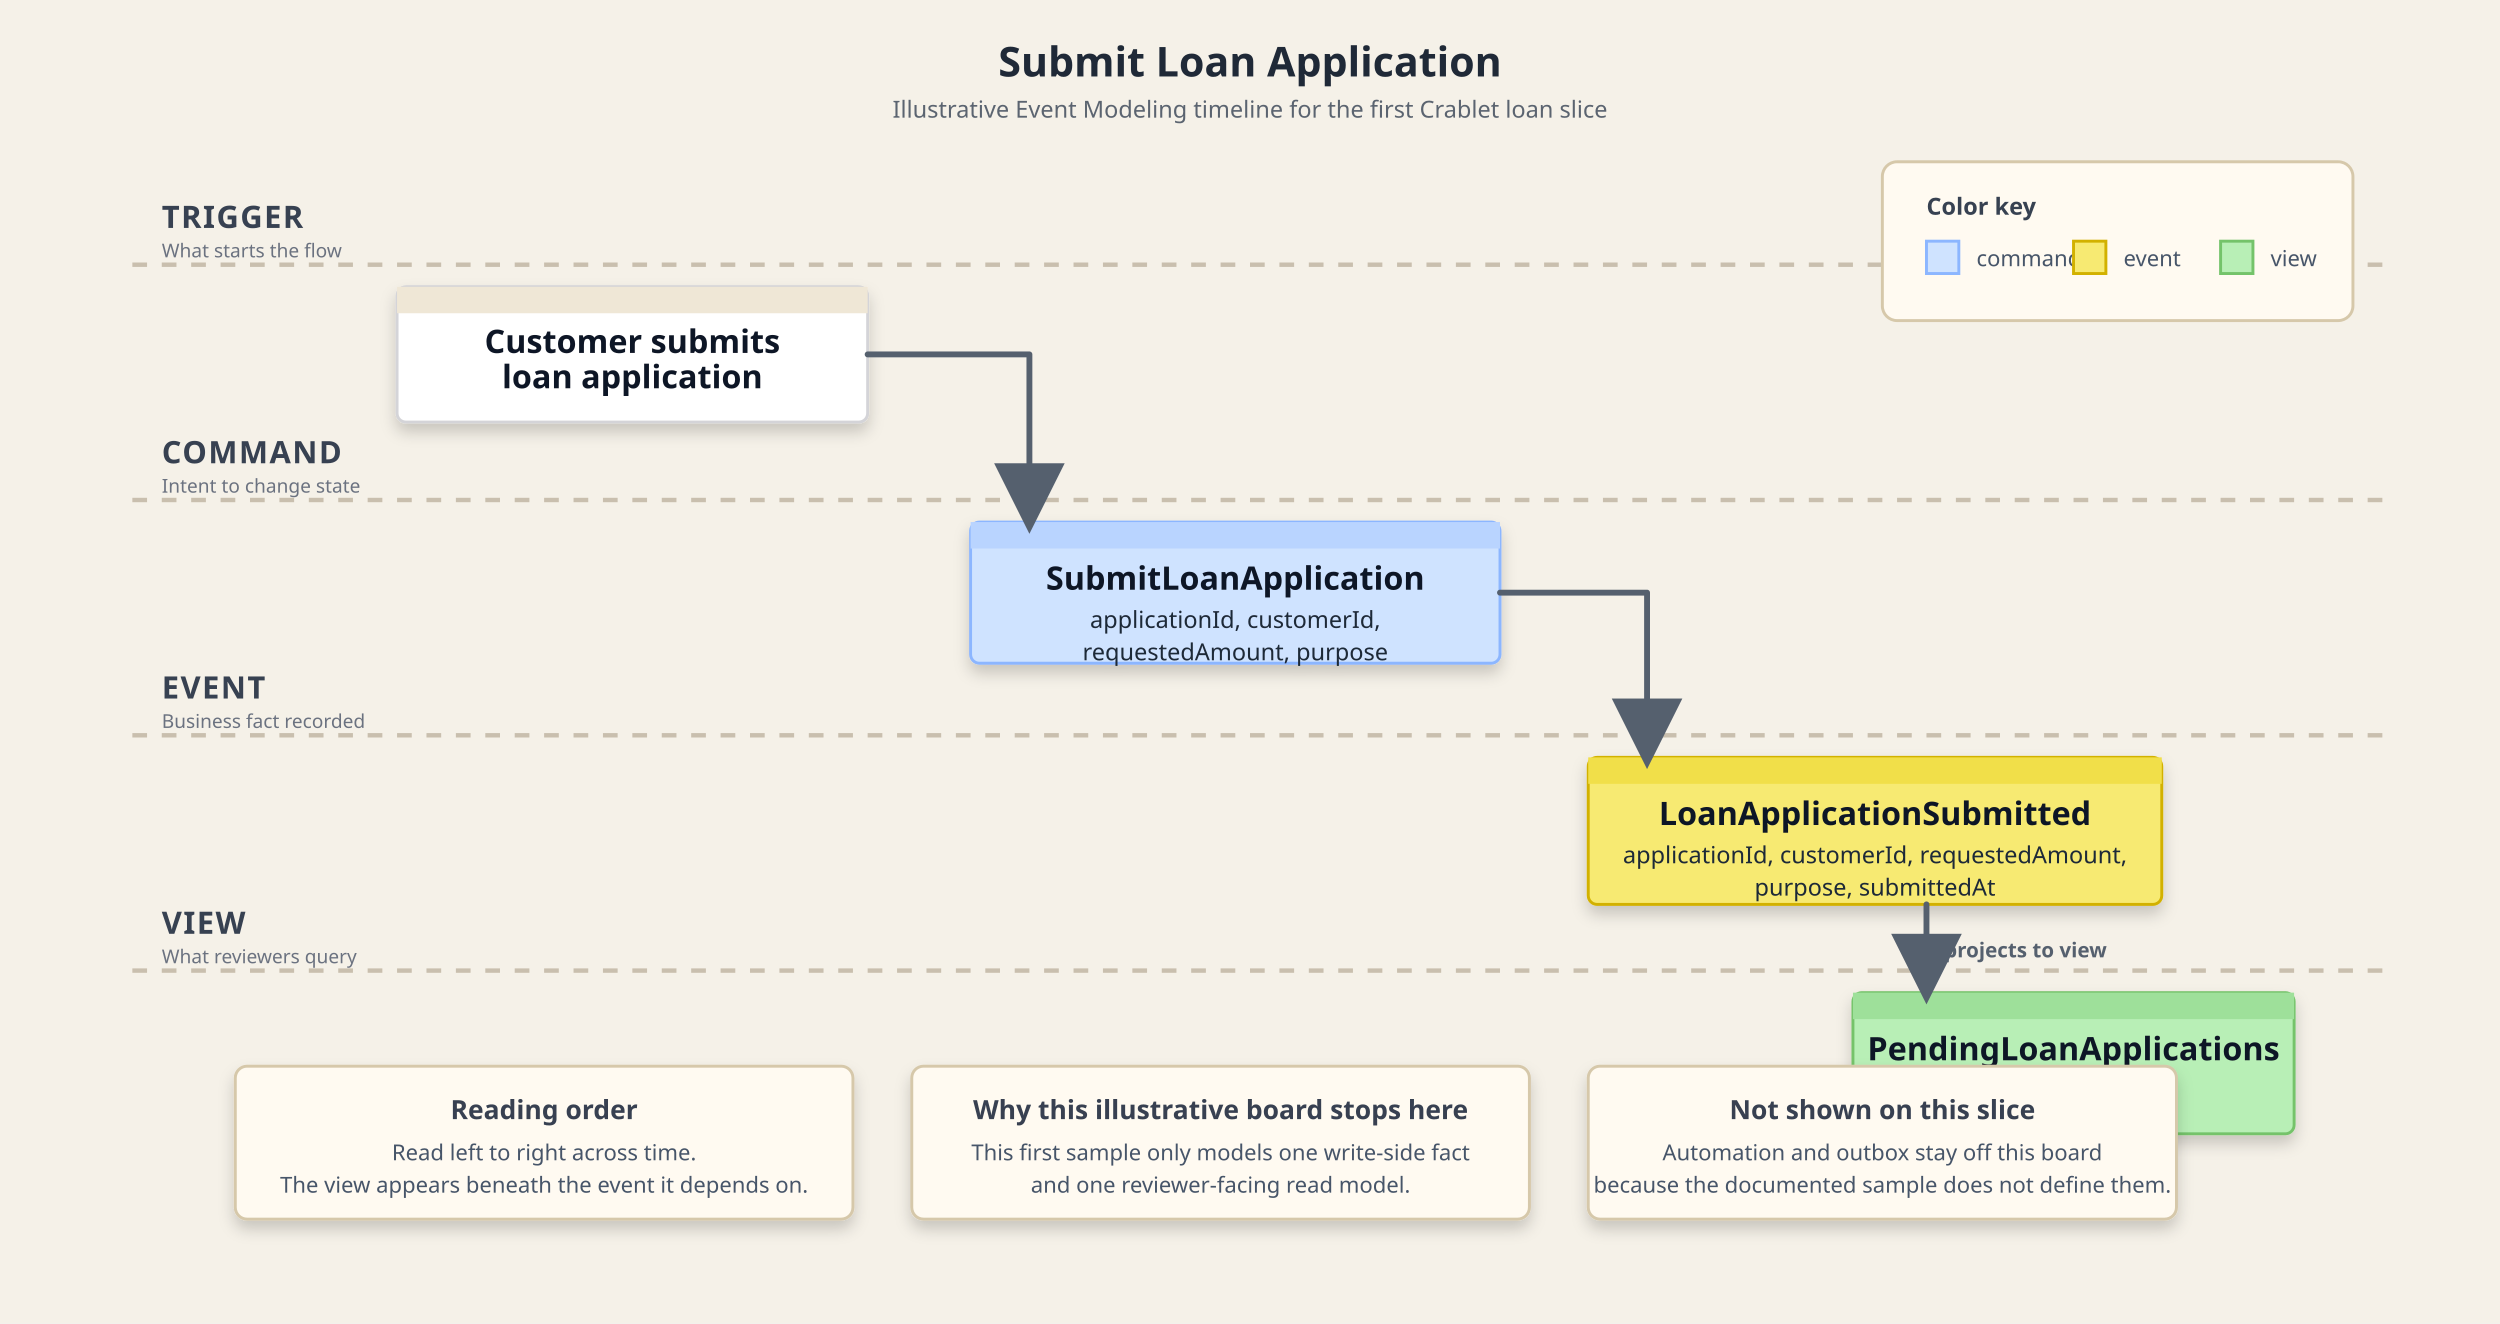
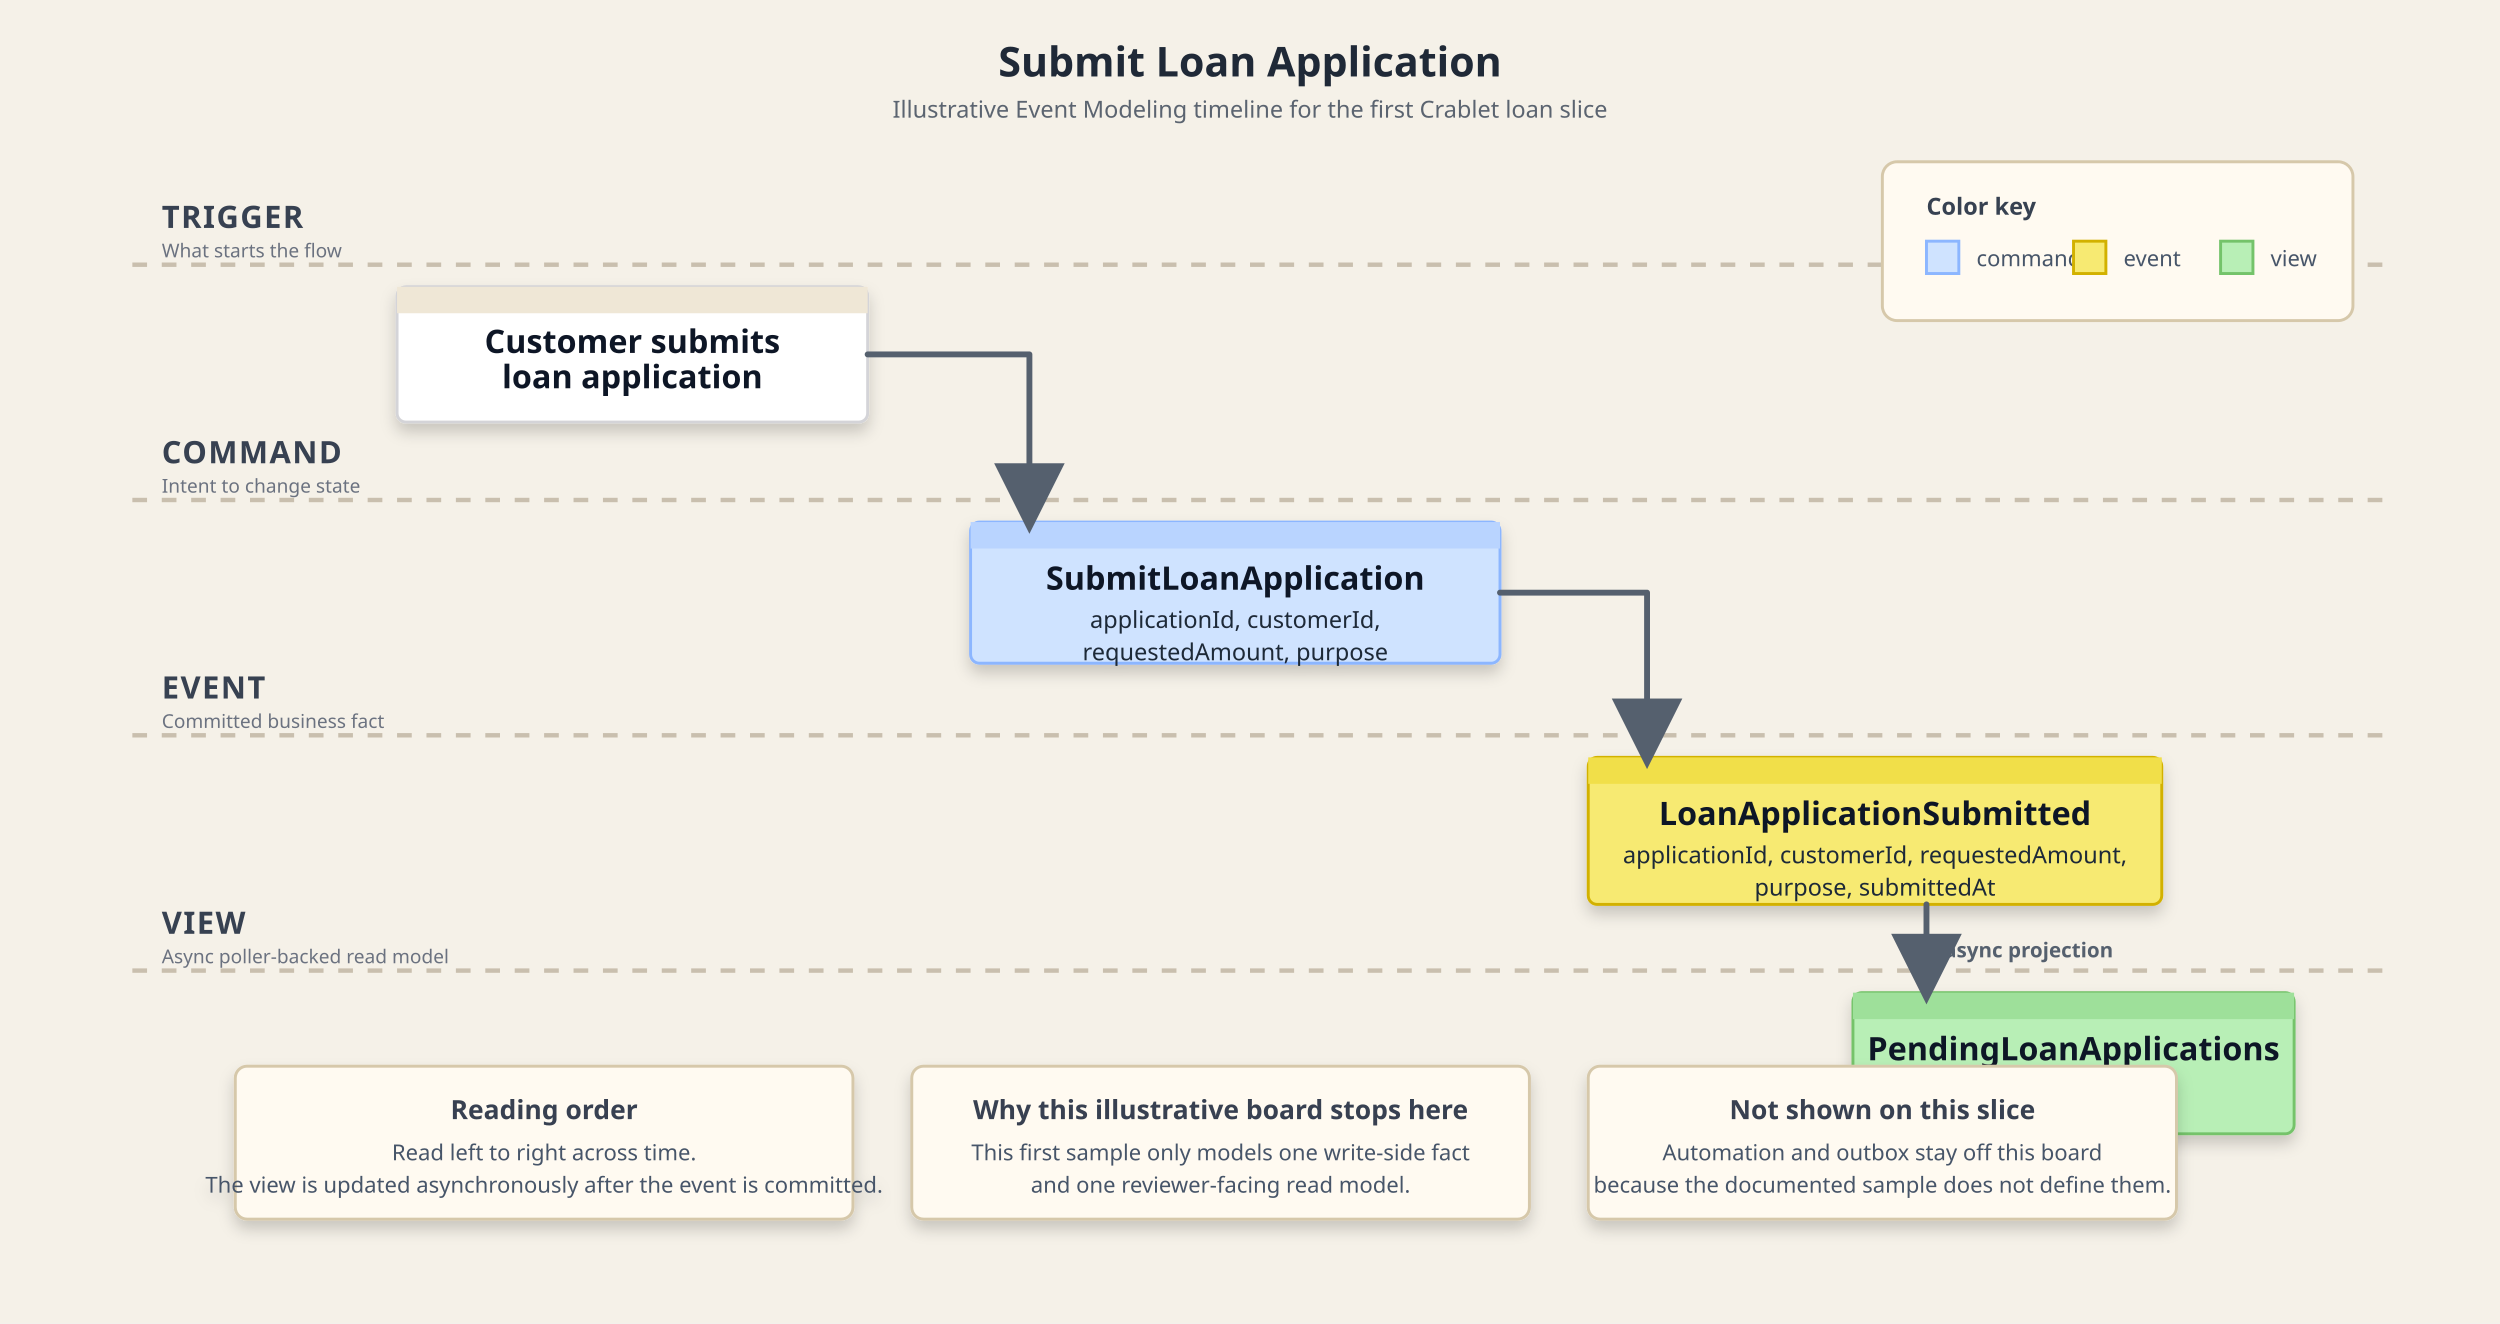
<svg xmlns="http://www.w3.org/2000/svg" width="1700" height="900" viewBox="0 0 1700 900" role="img" aria-labelledby="title desc">
  <defs>
    <style>
      .bg { fill: #f5f1e8; }
      .title { font: 700 28px 'Trebuchet MS', 'Segoe UI', sans-serif; fill: #1f2937; }
      .subtitle { font: 400 16px 'Trebuchet MS', 'Segoe UI', sans-serif; fill: #5b6470; }
      .lane-line { stroke: #c9bfae; stroke-width: 3; stroke-dasharray: 10 10; }
      .lane-label { font: 700 21px 'Trebuchet MS', 'Segoe UI', sans-serif; fill: #374151; letter-spacing: 1px; }
      .lane-note { font: 400 13px 'Trebuchet MS', 'Segoe UI', sans-serif; fill: #6b7280; }
      .sticky-title { font: 700 22px 'Trebuchet MS', 'Segoe UI', sans-serif; fill: #111827; }
      .sticky-text { font: 400 16px 'Trebuchet MS', 'Segoe UI', sans-serif; fill: #1f2937; }
      .small-note { font: 700 18px 'Trebuchet MS', 'Segoe UI', sans-serif; fill: #374151; }
      .small-text { font: 400 15px 'Trebuchet MS', 'Segoe UI', sans-serif; fill: #475569; }
      .arrow { stroke: #55606e; stroke-width: 4; fill: none; marker-end: url(#arrowhead); stroke-linecap: round; stroke-linejoin: round; }
      .branch-label { font: 700 14px 'Trebuchet MS', 'Segoe UI', sans-serif; fill: #55606e; }
      .legend { font: 700 16px 'Trebuchet MS', 'Segoe UI', sans-serif; fill: #374151; }
      .legend-text { font: 400 15px 'Trebuchet MS', 'Segoe UI', sans-serif; fill: #475569; }
    </style>
    <filter id="shadow" x="-20%" y="-20%" width="140%" height="160%">
      <feDropShadow dx="0" dy="6" stdDeviation="5" flood-color="#000000" flood-opacity="0.18" />
    </filter>
    <marker id="arrowhead" markerWidth="12" markerHeight="12" refX="10" refY="6" orient="auto">
      <path d="M0,0 L12,6 L0,12 z" fill="#55606e" />
    </marker>
  </defs>
  <rect class="bg" x="0" y="0" width="1700" height="900" />
  <text class="title" x="850" y="52" text-anchor="middle">Submit Loan Application</text>
  <text class="subtitle" x="850" y="80" text-anchor="middle">Illustrative Event Modeling timeline for the first Crablet loan slice</text>
  <line class="lane-line" x1="90" y1="180" x2="1620" y2="180" />
  <line class="lane-line" x1="90" y1="340" x2="1620" y2="340" />
  <line class="lane-line" x1="90" y1="500" x2="1620" y2="500" />
  <line class="lane-line" x1="90" y1="660" x2="1620" y2="660" />
  <text class="lane-label" x="110" y="155">TRIGGER</text>
  <text class="lane-note" x="110" y="175">What starts the flow</text>
  <text class="lane-label" x="110" y="315">COMMAND</text>
  <text class="lane-note" x="110" y="335">Intent to change state</text>
  <text class="lane-label" x="110" y="475">EVENT</text>
-   <text class="lane-note" x="110" y="495">Business fact recorded</text>
+   <text class="lane-note" x="110" y="495">Committed business fact</text>
  <text class="lane-label" x="110" y="635">VIEW</text>
-   <text class="lane-note" x="110" y="655">What reviewers query</text>
+   <text class="lane-note" x="110" y="655">Async poller-backed read model</text>
  <g filter="url(#shadow)">
    <rect x="270" y="195" width="320" height="92" rx="6" fill="#ffffff" stroke="#d4d4d8" stroke-width="2" />
    <rect x="270" y="195" width="320" height="18" fill="#efe7d6" />
    <text class="sticky-title" x="430" y="240" text-anchor="middle">Customer submits</text>
    <text class="sticky-title" x="430" y="264" text-anchor="middle">loan application</text>
  </g>
  <g filter="url(#shadow)">
    <rect x="660" y="355" width="360" height="96" rx="6" fill="#cfe3ff" stroke="#8cb6ff" stroke-width="2" />
    <rect x="660" y="355" width="360" height="18" fill="#b9d4ff" />
    <text class="sticky-title" x="840" y="401" text-anchor="middle">SubmitLoanApplication</text>
    <text class="sticky-text" x="840" y="427" text-anchor="middle">applicationId, customerId,</text>
    <text class="sticky-text" x="840" y="449" text-anchor="middle">requestedAmount, purpose</text>
  </g>
  <g filter="url(#shadow)">
    <rect x="1080" y="515" width="390" height="100" rx="6" fill="#f7ea72" stroke="#d2b100" stroke-width="2" />
    <rect x="1080" y="515" width="390" height="18" fill="#f1df48" />
    <text class="sticky-title" x="1275" y="561" text-anchor="middle">LoanApplicationSubmitted</text>
    <text class="sticky-text" x="1275" y="587" text-anchor="middle">applicationId, customerId, requestedAmount,</text>
    <text class="sticky-text" x="1275" y="609" text-anchor="middle">purpose, submittedAt</text>
  </g>
  <g filter="url(#shadow)">
    <rect x="1260" y="675" width="300" height="96" rx="6" fill="#b8efb6" stroke="#74c36a" stroke-width="2" />
    <rect x="1260" y="675" width="300" height="18" fill="#9ee09a" />
    <text class="sticky-title" x="1410" y="721" text-anchor="middle">PendingLoanApplications</text>
    <text class="sticky-text" x="1410" y="747" text-anchor="middle">reviewer queue</text>
  </g>
  <path class="arrow" d="M590 241 L700 241 L700 355" />
  <path class="arrow" d="M1020 403 L1120 403 L1120 515" />
  <path class="arrow" d="M1310 615 L1310 675" />
-   <text class="branch-label" x="1322" y="651">projects to view</text>
+   <text class="branch-label" x="1322" y="651">async projection</text>
  <g filter="url(#shadow)">
    <rect x="160" y="725" width="420" height="104" rx="8" fill="#fffaf1" stroke="#d6c8aa" stroke-width="2" />
    <text class="small-note" x="370" y="761" text-anchor="middle">Reading order</text>
    <text class="small-text" x="370" y="789" text-anchor="middle">Read left to right across time.</text>
-     <text class="small-text" x="370" y="811" text-anchor="middle">The view appears beneath the event it depends on.</text>
+     <text class="small-text" x="370" y="811" text-anchor="middle">The view is updated asynchronously after the event is committed.</text>
  </g>
  <g filter="url(#shadow)">
    <rect x="620" y="725" width="420" height="104" rx="8" fill="#fffaf1" stroke="#d6c8aa" stroke-width="2" />
    <text class="small-note" x="830" y="761" text-anchor="middle">Why this illustrative board stops here</text>
    <text class="small-text" x="830" y="789" text-anchor="middle">This first sample only models one write-side fact</text>
    <text class="small-text" x="830" y="811" text-anchor="middle">and one reviewer-facing read model.</text>
  </g>
  <g filter="url(#shadow)">
    <rect x="1080" y="725" width="400" height="104" rx="8" fill="#fffaf1" stroke="#d6c8aa" stroke-width="2" />
    <text class="small-note" x="1280" y="761" text-anchor="middle">Not shown on this slice</text>
    <text class="small-text" x="1280" y="789" text-anchor="middle">Automation and outbox stay off this board</text>
    <text class="small-text" x="1280" y="811" text-anchor="middle">because the documented sample does not define them.</text>
  </g>
  <rect x="1280" y="110" width="320" height="108" rx="10" fill="#fffaf1" stroke="#d6c8aa" stroke-width="2" />
  <text class="legend" x="1310" y="146">Color key</text>
  <rect x="1310" y="164" width="22" height="22" fill="#cfe3ff" stroke="#8cb6ff" stroke-width="2" />
  <text class="legend-text" x="1344" y="181">command</text>
  <rect x="1410" y="164" width="22" height="22" fill="#f7ea72" stroke="#d2b100" stroke-width="2" />
  <text class="legend-text" x="1444" y="181">event</text>
  <rect x="1510" y="164" width="22" height="22" fill="#b8efb6" stroke="#74c36a" stroke-width="2" />
  <text class="legend-text" x="1544" y="181">view</text>
</svg>
